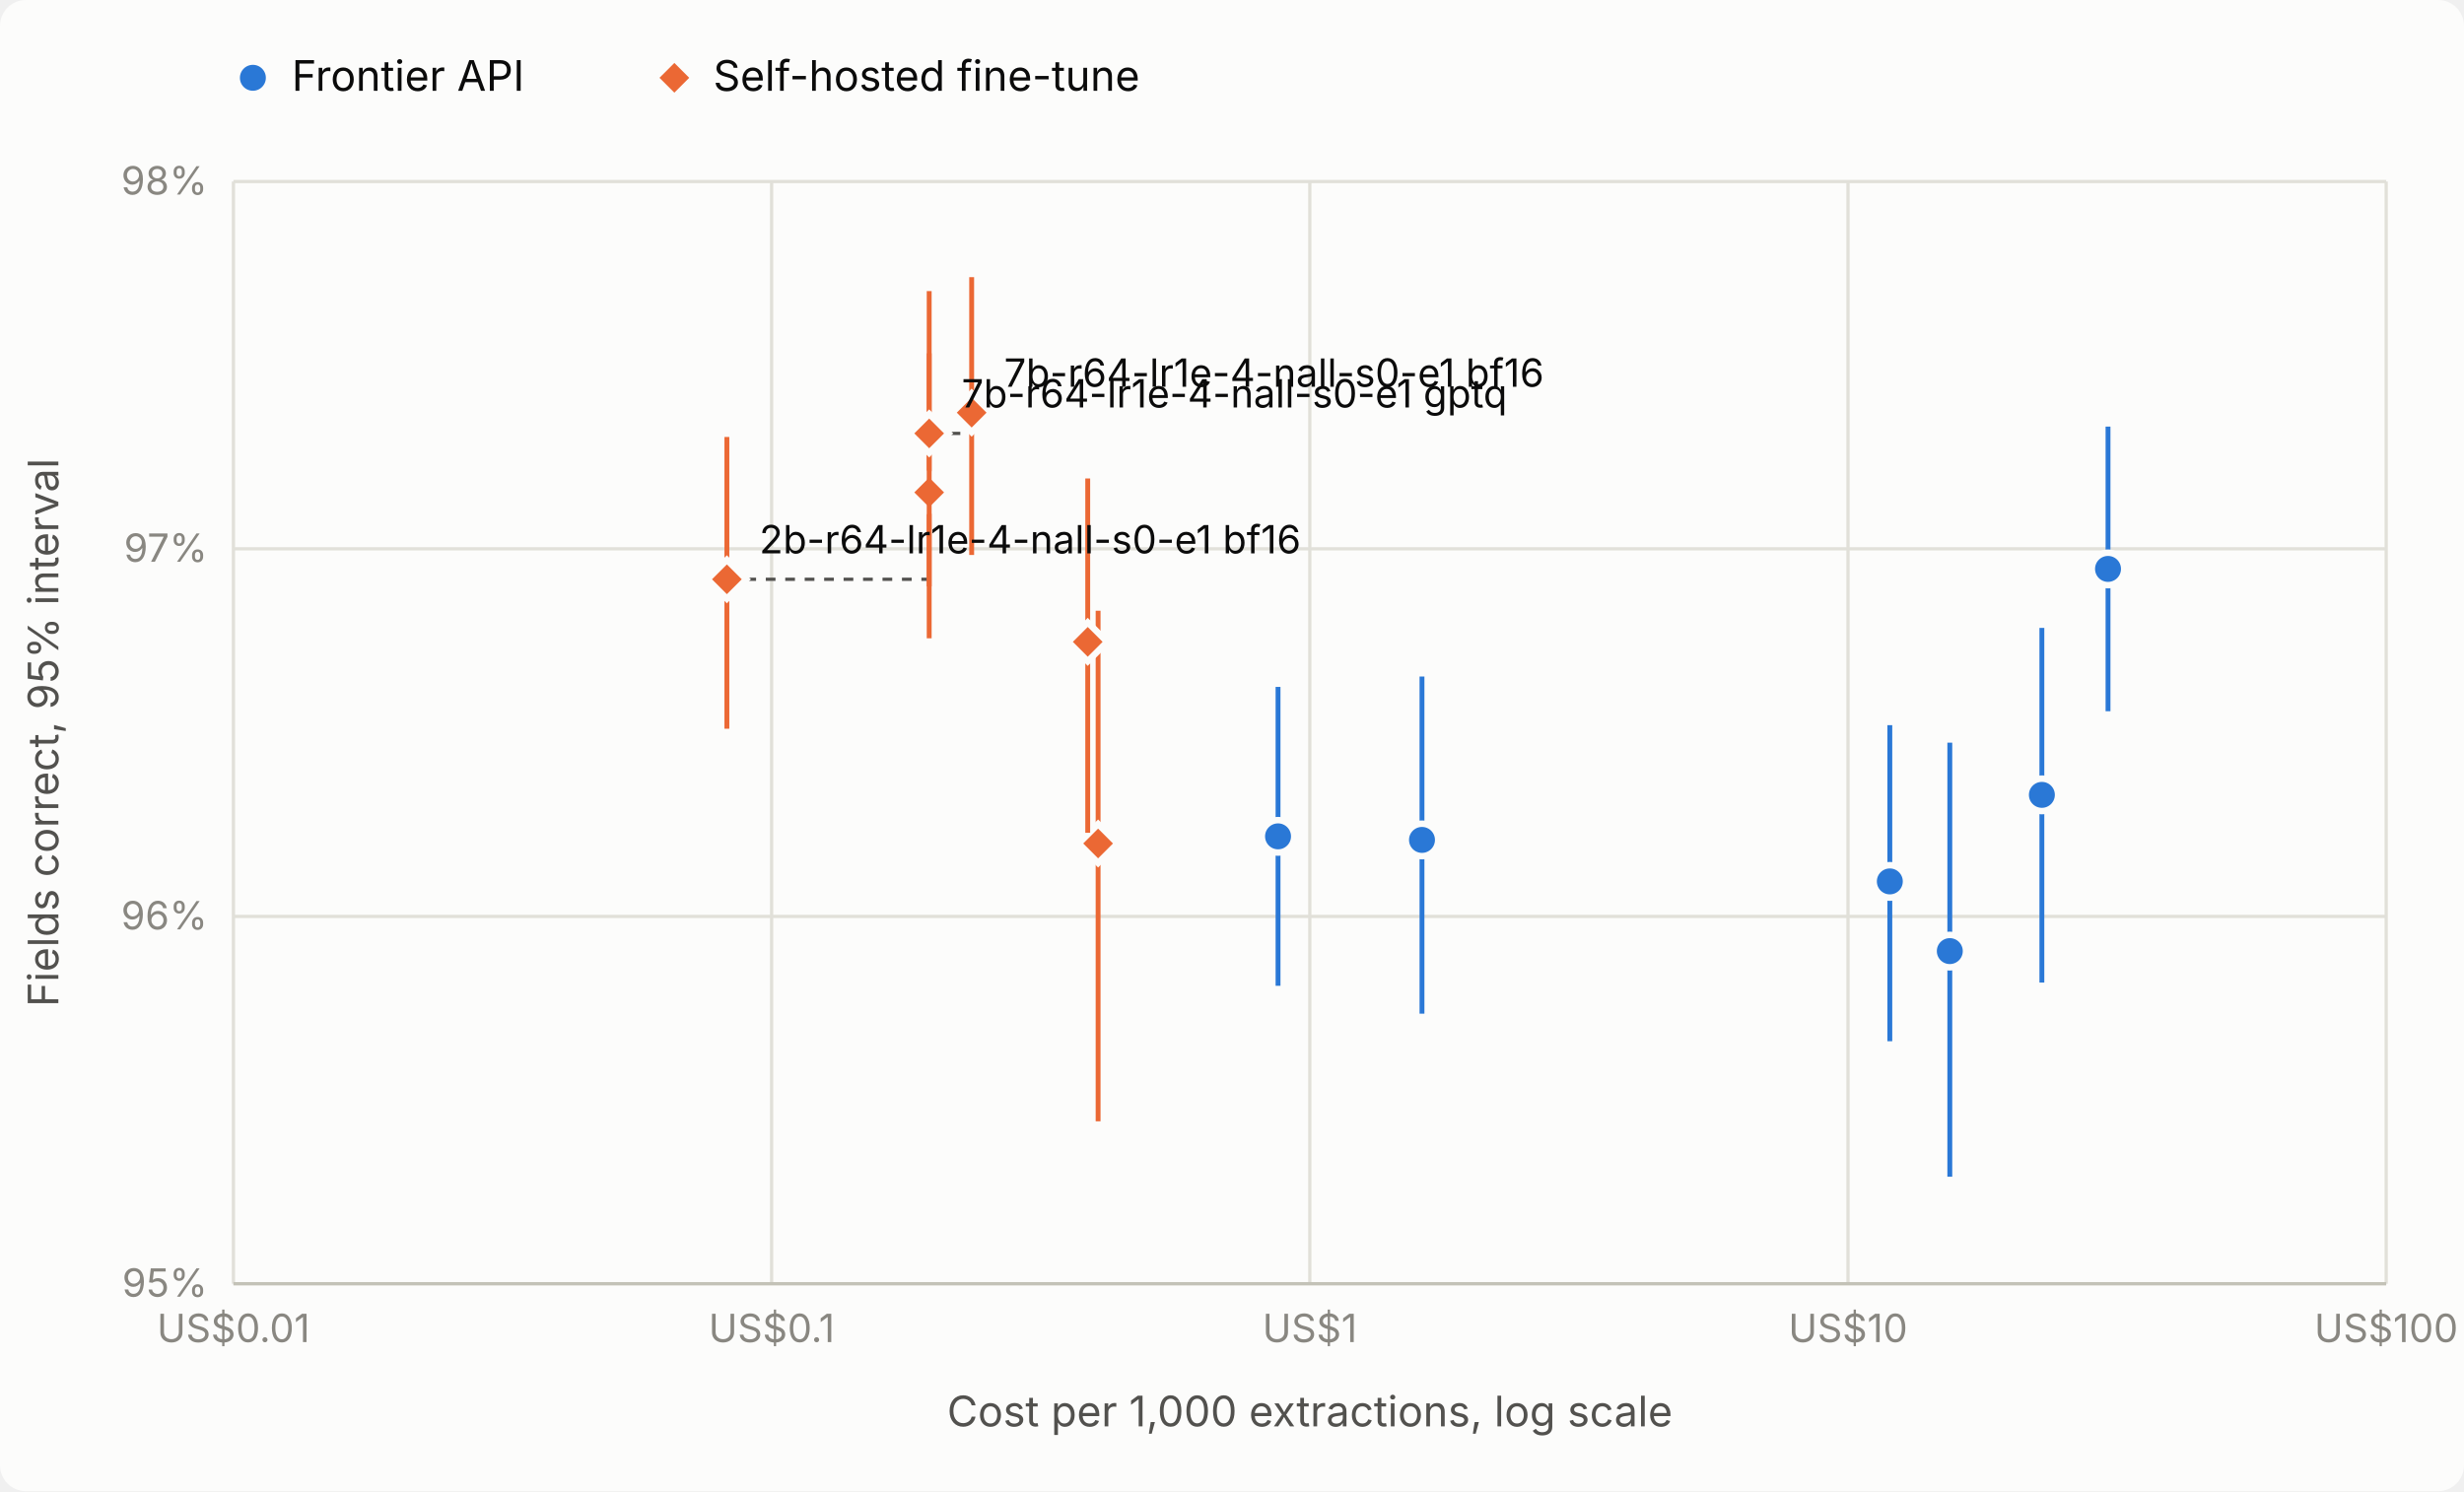
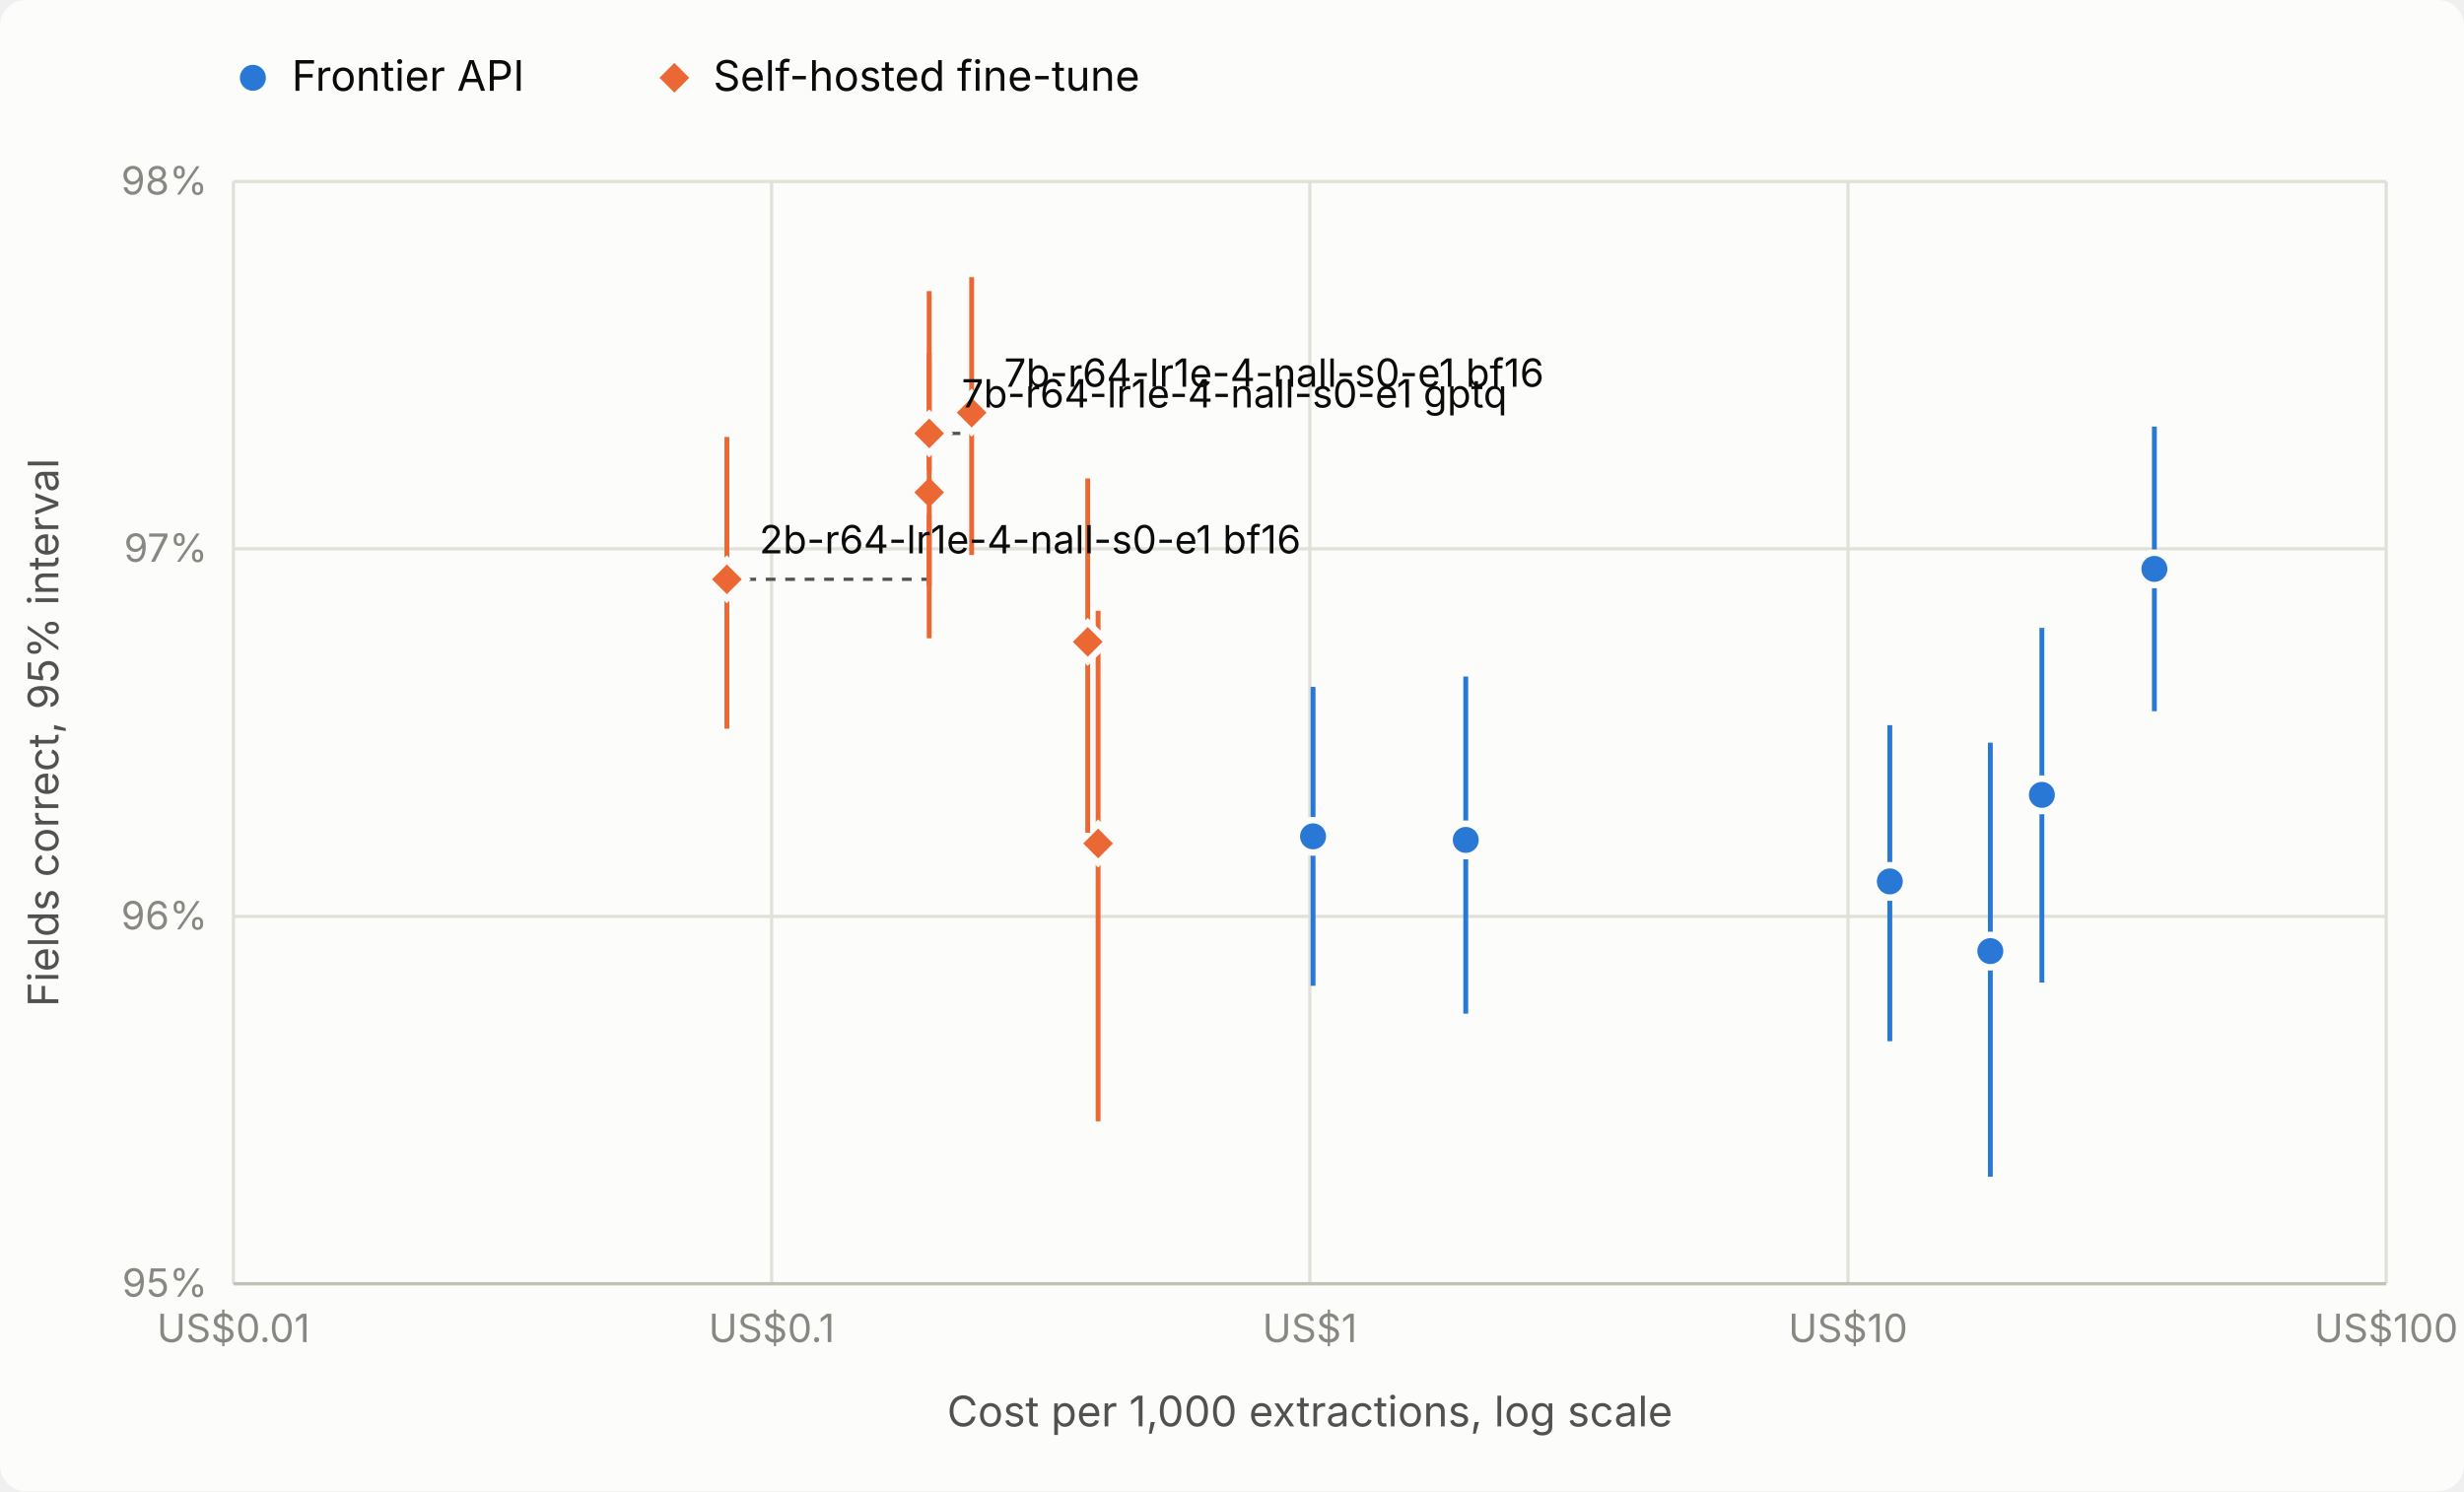
<svg xmlns="http://www.w3.org/2000/svg" viewBox="0 0 760 460" width="760" height="460" class="c" role="img" aria-labelledby="title desc">
  <style>
.c { font-family: system-ui, -apple-system, "Segoe UI", sans-serif; }
.surface { fill: #fcfcfb; }
.grid { stroke: #e1e0d9; stroke-width: 1; }
.axis { stroke: #c3c2b7; stroke-width: 1; }
.ink { fill: #0b0b0b; }
.ink2 { fill: #52514e; }
.muted { fill: #898781; font-variant-numeric: tabular-nums; }
.s1 { fill: #2a78d6; } .s1l { stroke: #2a78d6; }
.s2 { fill: #eb6834; } .s2l { stroke: #eb6834; }
.ring { stroke: #fcfcfb; stroke-width: 2; }
.front { fill: none; stroke: #52514e; stroke-width: 1; stroke-dasharray: 3 3; }
@media (prefers-color-scheme: dark) {
  .surface { fill: #1a1a19; }
  .grid { stroke: #2c2c2a; }
  .axis { stroke: #383835; }
  .ink { fill: #ffffff; }
  .ink2 { fill: #c3c2b7; }
  .s1 { fill: #3987e5; } .s1l { stroke: #3987e5; }
  .s2 { fill: #d95926; } .s2l { stroke: #d95926; }
  .ring { stroke: #1a1a19; }
  .front { stroke: #c3c2b7; }
}
</style>
  <rect class="surface" width="760" height="460" rx="8" />
  <line class="grid" x1="72.0" y1="56" x2="72.0" y2="396" />
  <text class="muted" x="72.0" y="414" font-size="12" text-anchor="middle">US$0.01</text>
  <line class="grid" x1="238.0" y1="56" x2="238.0" y2="396" />
  <text class="muted" x="238.0" y="414" font-size="12" text-anchor="middle">US$0.1</text>
  <line class="grid" x1="404.0" y1="56" x2="404.0" y2="396" />
  <text class="muted" x="404.0" y="414" font-size="12" text-anchor="middle">US$1</text>
  <line class="grid" x1="570.0" y1="56" x2="570.0" y2="396" />
  <text class="muted" x="570.0" y="414" font-size="12" text-anchor="middle">US$10</text>
  <line class="grid" x1="736.0" y1="56" x2="736.0" y2="396" />
  <text class="muted" x="736.0" y="414" font-size="12" text-anchor="middle">US$100</text>
  <line class="grid" x1="72" y1="396.0" x2="736" y2="396.0" />
  <text class="muted" x="64" y="400.0" font-size="12" text-anchor="end">95%</text>
  <line class="grid" x1="72" y1="282.7" x2="736" y2="282.7" />
  <text class="muted" x="64" y="286.7" font-size="12" text-anchor="end">96%</text>
  <line class="grid" x1="72" y1="169.3" x2="736" y2="169.3" />
  <text class="muted" x="64" y="173.3" font-size="12" text-anchor="end">97%</text>
  <line class="grid" x1="72" y1="56.0" x2="736" y2="56.0" />
  <text class="muted" x="64" y="60.0" font-size="12" text-anchor="end">98%</text>
  <line class="axis" x1="72" y1="396" x2="736" y2="396" />
  <text class="ink2" x="404.0" y="440" font-size="13" text-anchor="middle">Cost per 1,000 extractions, log scale</text>
  <text class="ink2" font-size="13" text-anchor="middle" transform="translate(18 226.0) rotate(-90)">Fields correct, 95% interval</text>
  <circle class="s1 ring" cx="78" cy="24" r="5" />
  <text class="ink" x="90" y="28" font-size="13">Frontier API</text>
  <path class="s2 ring" d="M208.0,18.0L214.0,24.0L208.0,30.0L202.0,24.0Z" />
  <text class="ink" x="220" y="28" font-size="13">Self-hosted fine-tune</text>
  <path class="front" d="M224.2,178.7H286.6V133.7H299.7V127.3" />
  <g>
-     <line class="s1l" stroke-width="1.5" x1="394.2" y1="304.1" x2="394.2" y2="211.9" />
-     <circle class="s1 ring" cx="394.2" cy="258.0" r="5" />
+     <line class="s1l" stroke-width="1.5" x1="405.0" y1="304.1" x2="405.0" y2="211.9" />
+     <circle class="s1 ring" cx="405.0" cy="258.0" r="5" />
  </g>
  <g>
-     <line class="s1l" stroke-width="1.5" x1="438.6" y1="312.7" x2="438.6" y2="208.7" />
-     <circle class="s1 ring" cx="438.6" cy="259.1" r="5" />
+     <line class="s1l" stroke-width="1.5" x1="452.1" y1="312.7" x2="452.1" y2="208.7" />
+     <circle class="s1 ring" cx="452.1" cy="259.1" r="5" />
  </g>
  <g>
    <line class="s1l" stroke-width="1.5" x1="582.9" y1="321.2" x2="582.9" y2="223.7" />
    <circle class="s1 ring" cx="582.9" cy="271.9" r="5" />
  </g>
  <g>
-     <line class="s1l" stroke-width="1.5" x1="601.4" y1="363.0" x2="601.4" y2="229.1" />
-     <circle class="s1 ring" cx="601.4" cy="293.4" r="5" />
+     <line class="s1l" stroke-width="1.5" x1="613.9" y1="363.0" x2="613.9" y2="229.1" />
+     <circle class="s1 ring" cx="613.9" cy="293.4" r="5" />
  </g>
  <g>
    <line class="s1l" stroke-width="1.5" x1="629.8" y1="303.1" x2="629.8" y2="193.7" />
    <circle class="s1 ring" cx="629.8" cy="245.2" r="5" />
  </g>
  <g>
-     <line class="s1l" stroke-width="1.5" x1="650.2" y1="219.4" x2="650.2" y2="131.6" />
-     <circle class="s1 ring" cx="650.2" cy="175.5" r="5" />
+     <line class="s1l" stroke-width="1.5" x1="664.5" y1="219.4" x2="664.5" y2="131.6" />
+     <circle class="s1 ring" cx="664.5" cy="175.5" r="5" />
  </g>
  <g>
    <line class="s2l" stroke-width="1.5" x1="224.2" y1="224.8" x2="224.2" y2="134.8" />
    <path class="s2 ring" d="M224.2,172.7L230.2,178.7L224.2,184.7L218.2,178.7Z" />
  </g>
  <g>
    <line class="s2l" stroke-width="1.5" x1="338.7" y1="345.9" x2="338.7" y2="188.4" />
    <path class="s2 ring" d="M338.7,254.2L344.7,260.2L338.7,266.2L332.7,260.2Z" />
  </g>
  <g>
    <line class="s2l" stroke-width="1.5" x1="335.5" y1="256.9" x2="335.5" y2="147.6" />
    <path class="s2 ring" d="M335.5,192.0L341.5,198.0L335.5,204.0L329.5,198.0Z" />
  </g>
  <g>
    <line class="s2l" stroke-width="1.5" x1="286.6" y1="196.9" x2="286.6" y2="109.0" />
    <path class="s2 ring" d="M286.6,145.9L292.6,151.9L286.6,157.9L280.6,151.9Z" />
  </g>
  <g>
    <line class="s2l" stroke-width="1.5" x1="299.7" y1="171.2" x2="299.7" y2="85.5" />
    <path class="s2 ring" d="M299.7,121.3L305.7,127.3L299.7,133.3L293.7,127.3Z" />
  </g>
  <g>
    <line class="s2l" stroke-width="1.5" x1="286.6" y1="180.9" x2="286.6" y2="89.8" />
    <path class="s2 ring" d="M286.6,127.7L292.6,133.7L286.6,139.7L280.6,133.7Z" />
  </g>
  <text class="ink" x="234.2" y="170.7" font-size="12" text-anchor="start">2b-r64-lr1e-4-nall-s0-e1 bf16</text>
  <text class="ink" x="296.6" y="125.7" font-size="12" text-anchor="start">7b-r64-lr1e-4-nall-s0-e1 gptq</text>
  <text class="ink" x="309.7" y="119.3" font-size="12" text-anchor="start">7b-r64-lr1e-4-nall-s0-e1 bf16</text>
</svg>
